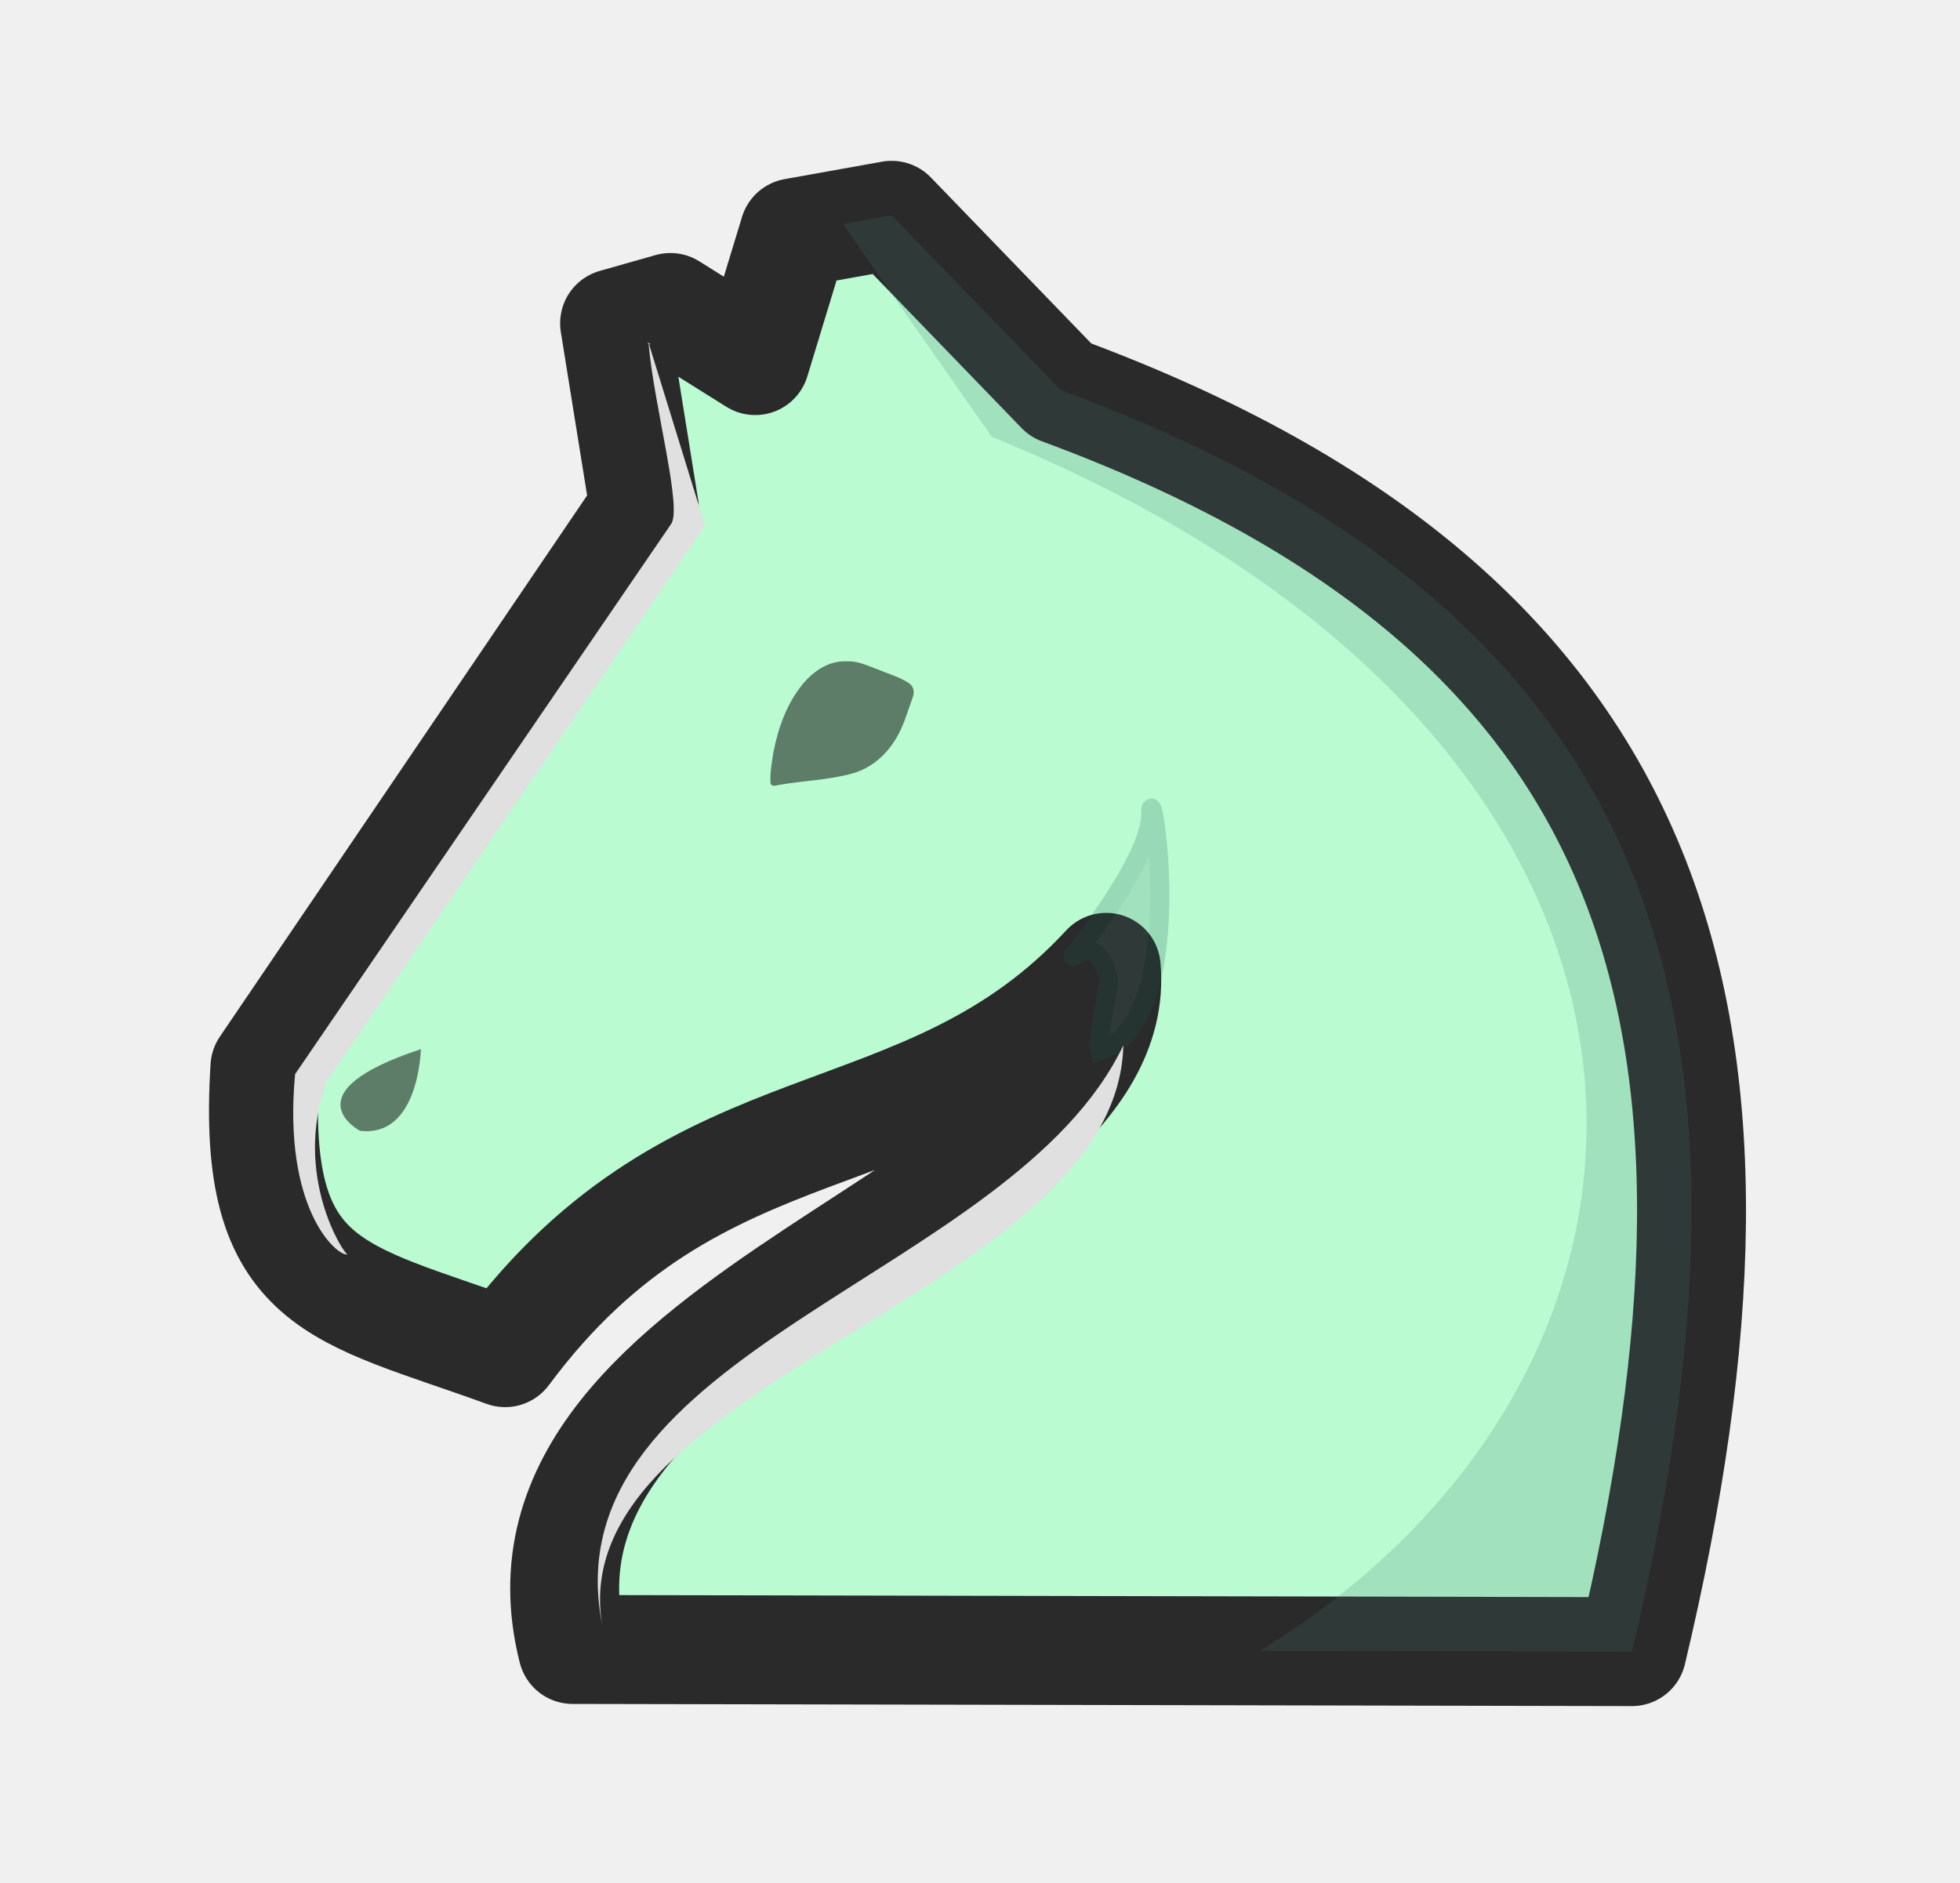
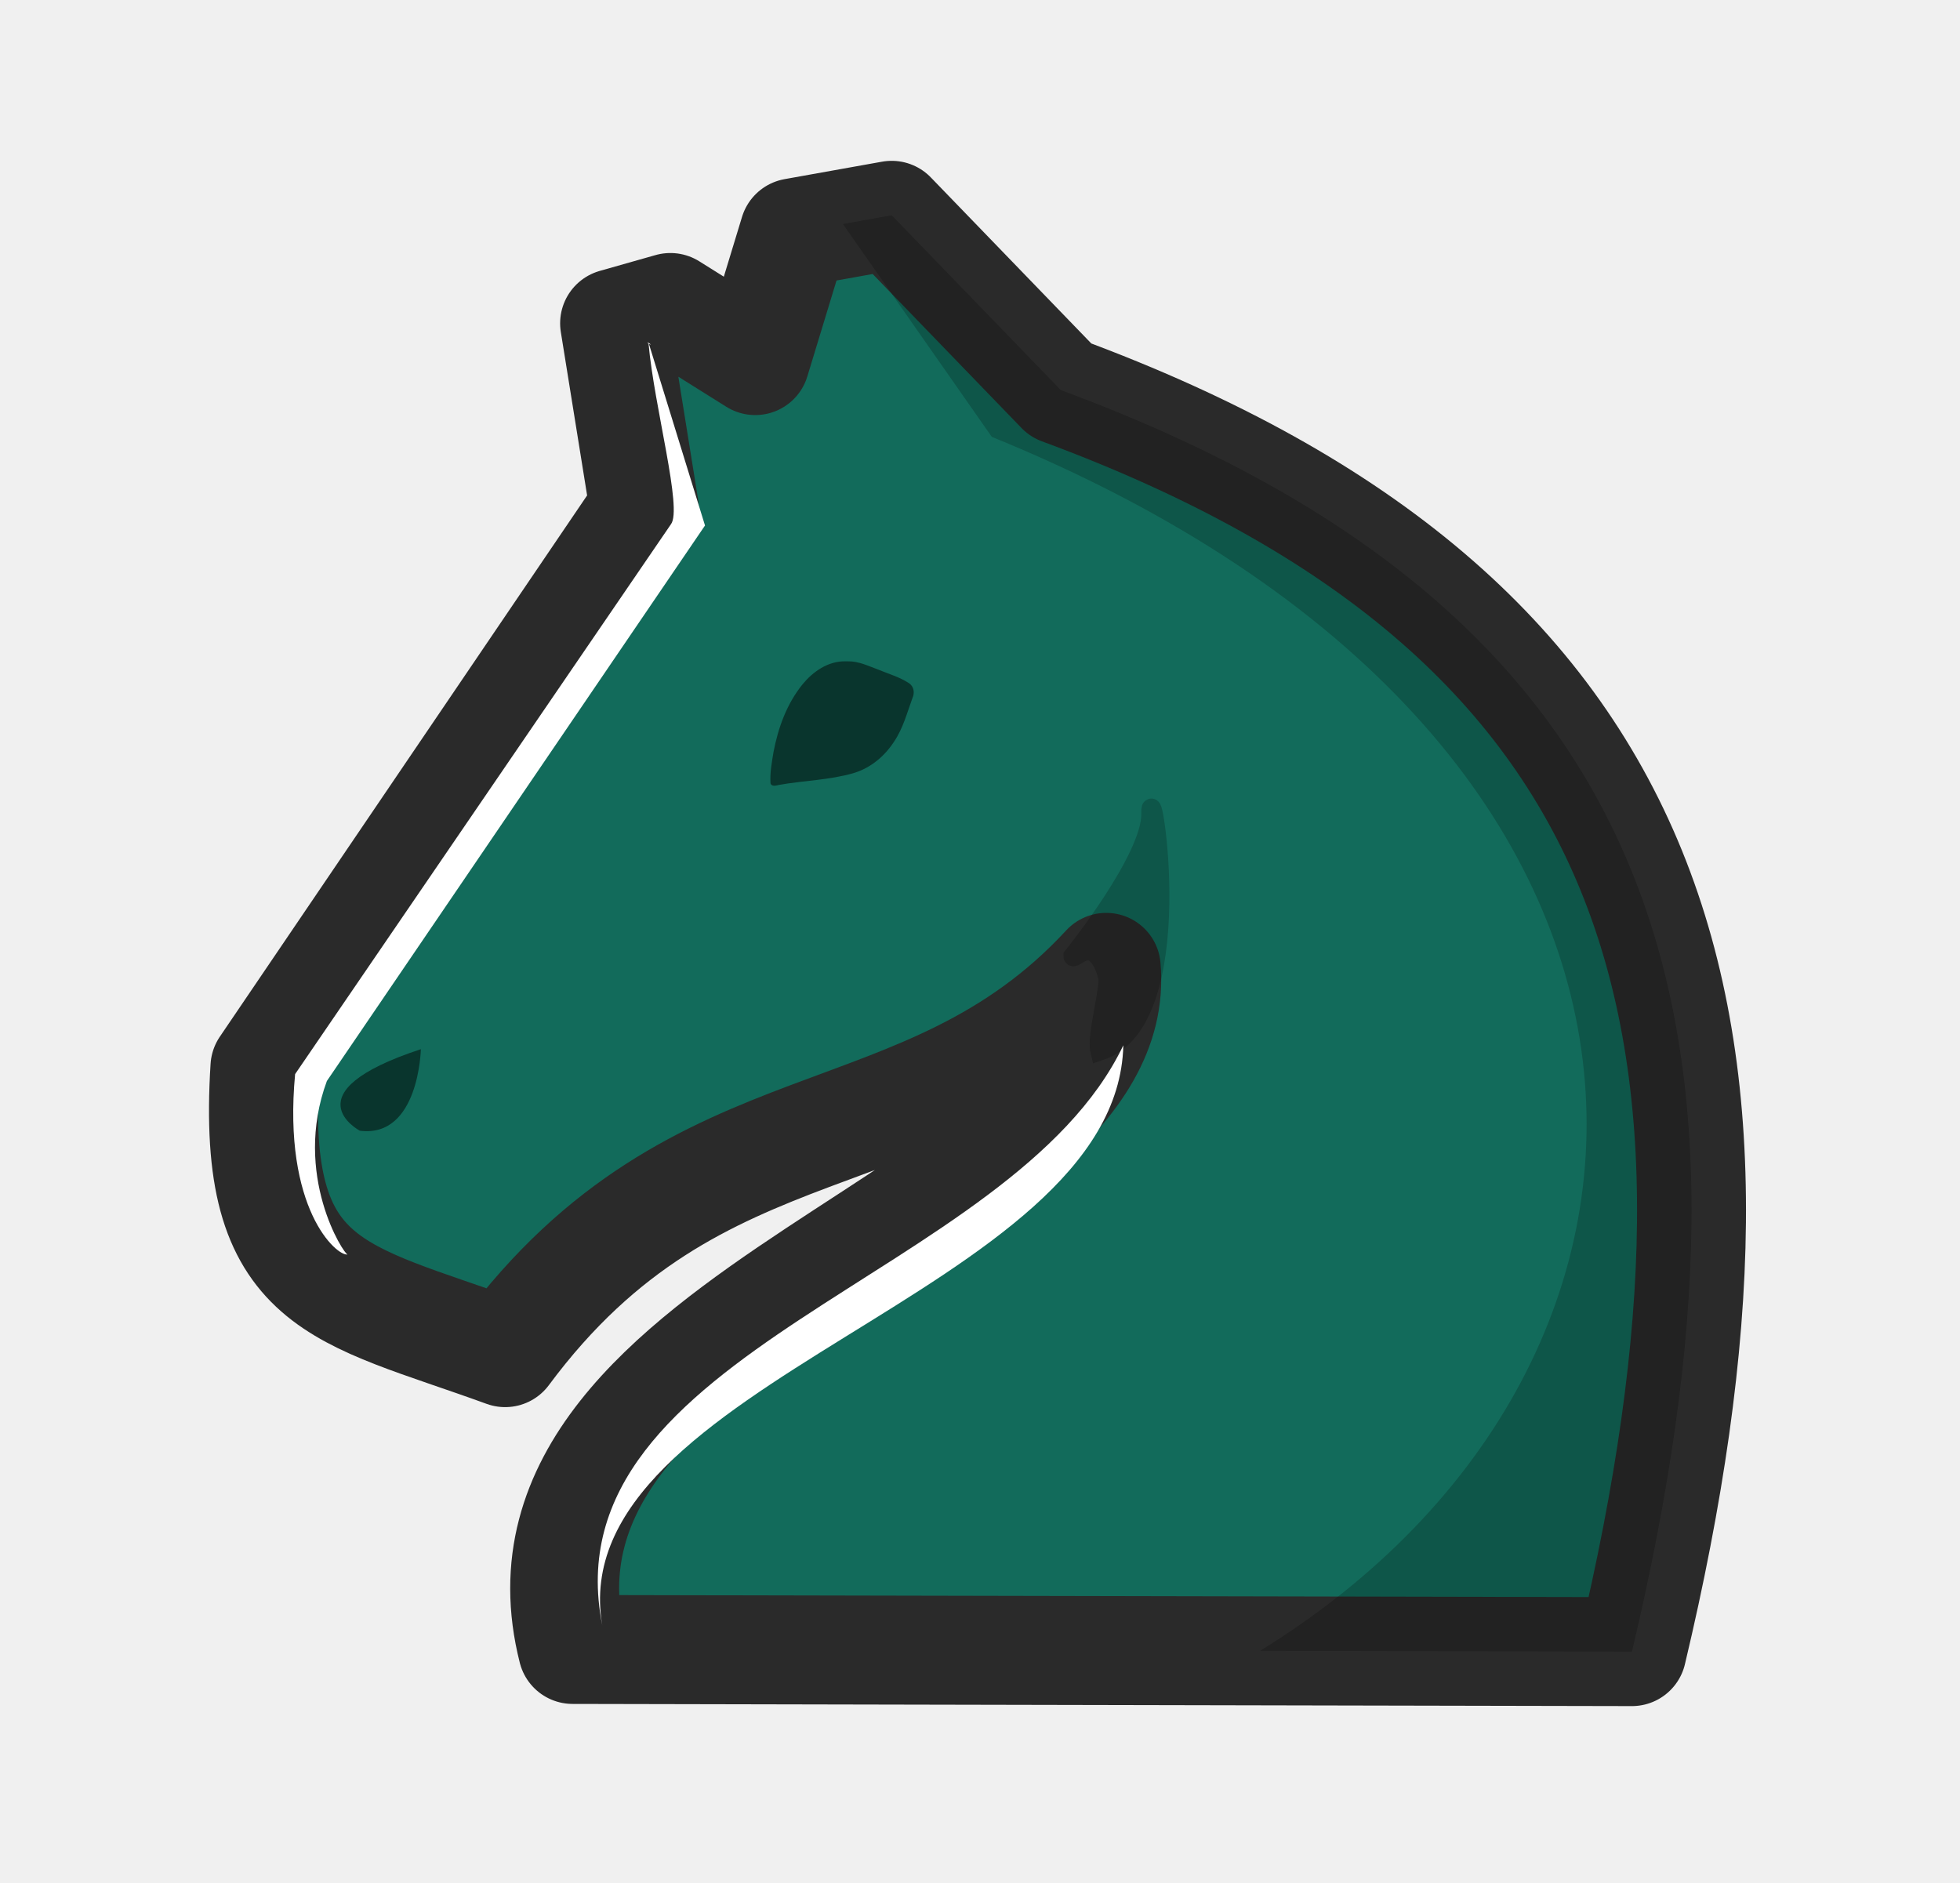
<svg xmlns="http://www.w3.org/2000/svg" width="102" height="98" viewBox="0 0 102 98" fill="none">
-   <path fill-rule="evenodd" clip-rule="evenodd" d="M46.404 11.205L41.327 12.114L39.302 18.767L34.888 16.003L31.984 16.827L33.531 26.445L13.787 55.545C13.059 67.115 17.595 67.233 26.288 70.4C36.408 56.765 48.04 60.656 57.568 50.346C58.714 63.21 25.323 68.218 29.799 85.847L84.927 85.96C92.682 53.367 87.002 32.053 55.201 20.308L46.404 11.205Z" fill="#BAFBD2" stroke="#2A2A2A" stroke-width="5.669" stroke-linejoin="round" />
+   <path fill-rule="evenodd" clip-rule="evenodd" d="M46.404 11.205L41.327 12.114L39.302 18.768L34.888 16.003L31.984 16.827L33.531 26.445L13.787 55.545C13.059 67.115 17.595 67.234 26.288 70.4C36.408 56.765 48.04 60.656 57.568 50.346C58.714 63.21 25.323 68.218 29.799 85.847L84.927 85.96C92.682 53.367 87.002 32.053 55.201 20.308L46.404 11.205Z" fill="#126B5B" stroke="#2A2A2A" stroke-width="5.669" stroke-linejoin="round" />
  <path opacity="0.5" fill-rule="evenodd" clip-rule="evenodd" d="M43.995 34.419C43.079 34.4 42.295 34.973 41.776 35.602C40.934 36.637 40.494 37.89 40.254 39.138C40.165 39.678 40.063 40.221 40.098 40.765C40.151 40.956 40.391 40.888 40.539 40.851C41.825 40.622 43.164 40.602 44.42 40.237C45.33 39.965 46.05 39.336 46.524 38.605C46.998 37.906 47.202 37.104 47.483 36.336C47.607 36.068 47.574 35.724 47.287 35.546C46.815 35.235 46.243 35.075 45.716 34.854C45.199 34.666 44.689 34.407 44.113 34.419H43.995Z" fill="black" />
-   <path opacity="0.2" fill-rule="evenodd" clip-rule="evenodd" d="M46.404 11.205L43.867 11.659L51.614 22.736C90.37 38.52 90.01 70.893 65.574 85.917L84.927 85.958C92.68 53.365 87.008 32.051 55.208 20.306L46.404 11.205Z" fill="#407770" />
-   <path fill-rule="evenodd" clip-rule="evenodd" d="M33.752 17.893C34.05 21.207 35.531 26.499 34.914 27.288L15.358 55.902C14.701 62.915 17.527 65.397 18.089 65.289C17.912 65.308 15.204 61.155 17.011 56.261L36.689 27.35L33.775 17.913C33.49 17.656 34.096 18.052 33.752 17.893Z" fill="#E0E0E0" />
-   <path opacity="0.2" fill-rule="evenodd" clip-rule="evenodd" d="M55.844 49.764C55.844 49.764 59.955 44.666 59.894 42.337C59.833 40.008 62.061 53.124 57.242 54.698C57.043 53.896 57.796 51.378 57.645 50.826C56.994 48.449 55.846 50.016 55.844 49.764Z" fill="#407770" stroke="#10554D" stroke-width="1" />
-   <path fill-rule="evenodd" clip-rule="evenodd" d="M58.459 54.403C52.692 66.509 28.476 70.215 31.343 84.594C29.162 71.896 58.156 67.344 58.459 54.403Z" fill="#E0E0E0" />
+   <path opacity="0.2" fill-rule="evenodd" clip-rule="evenodd" d="M46.404 11.205L43.867 11.66L51.614 22.736C90.37 38.52 90.01 70.893 65.574 85.918L84.927 85.958C92.68 53.365 87.008 32.051 55.208 20.306L46.404 11.205Z" fill="black" />
+   <path fill-rule="evenodd" clip-rule="evenodd" d="M33.752 17.893C34.05 21.207 35.531 26.499 34.914 27.288L15.358 55.902C14.701 62.915 17.527 65.397 18.089 65.289C17.912 65.308 15.204 61.155 17.011 56.261L36.689 27.35L33.775 17.913C33.49 17.656 34.096 18.052 33.752 17.893Z" fill="white" />
+   <path opacity="0.2" fill-rule="evenodd" clip-rule="evenodd" d="M55.844 49.763C55.844 49.763 59.955 44.666 59.894 42.337C59.833 40.008 62.061 53.124 57.242 54.698C57.043 53.895 57.796 51.378 57.645 50.826C56.994 48.448 55.846 50.016 55.844 49.763Z" fill="black" stroke="black" stroke-width="1" />
+   <path fill-rule="evenodd" clip-rule="evenodd" d="M58.459 54.402C52.692 66.509 28.476 70.215 31.343 84.594C29.162 71.895 58.156 67.344 58.459 54.402Z" fill="white" />
  <path opacity="0.5" fill-rule="evenodd" clip-rule="evenodd" d="M21.902 54.605C21.902 54.605 21.806 59.239 18.726 58.849C18.726 58.849 14.994 56.875 21.902 54.605Z" fill="black" />
</svg>
